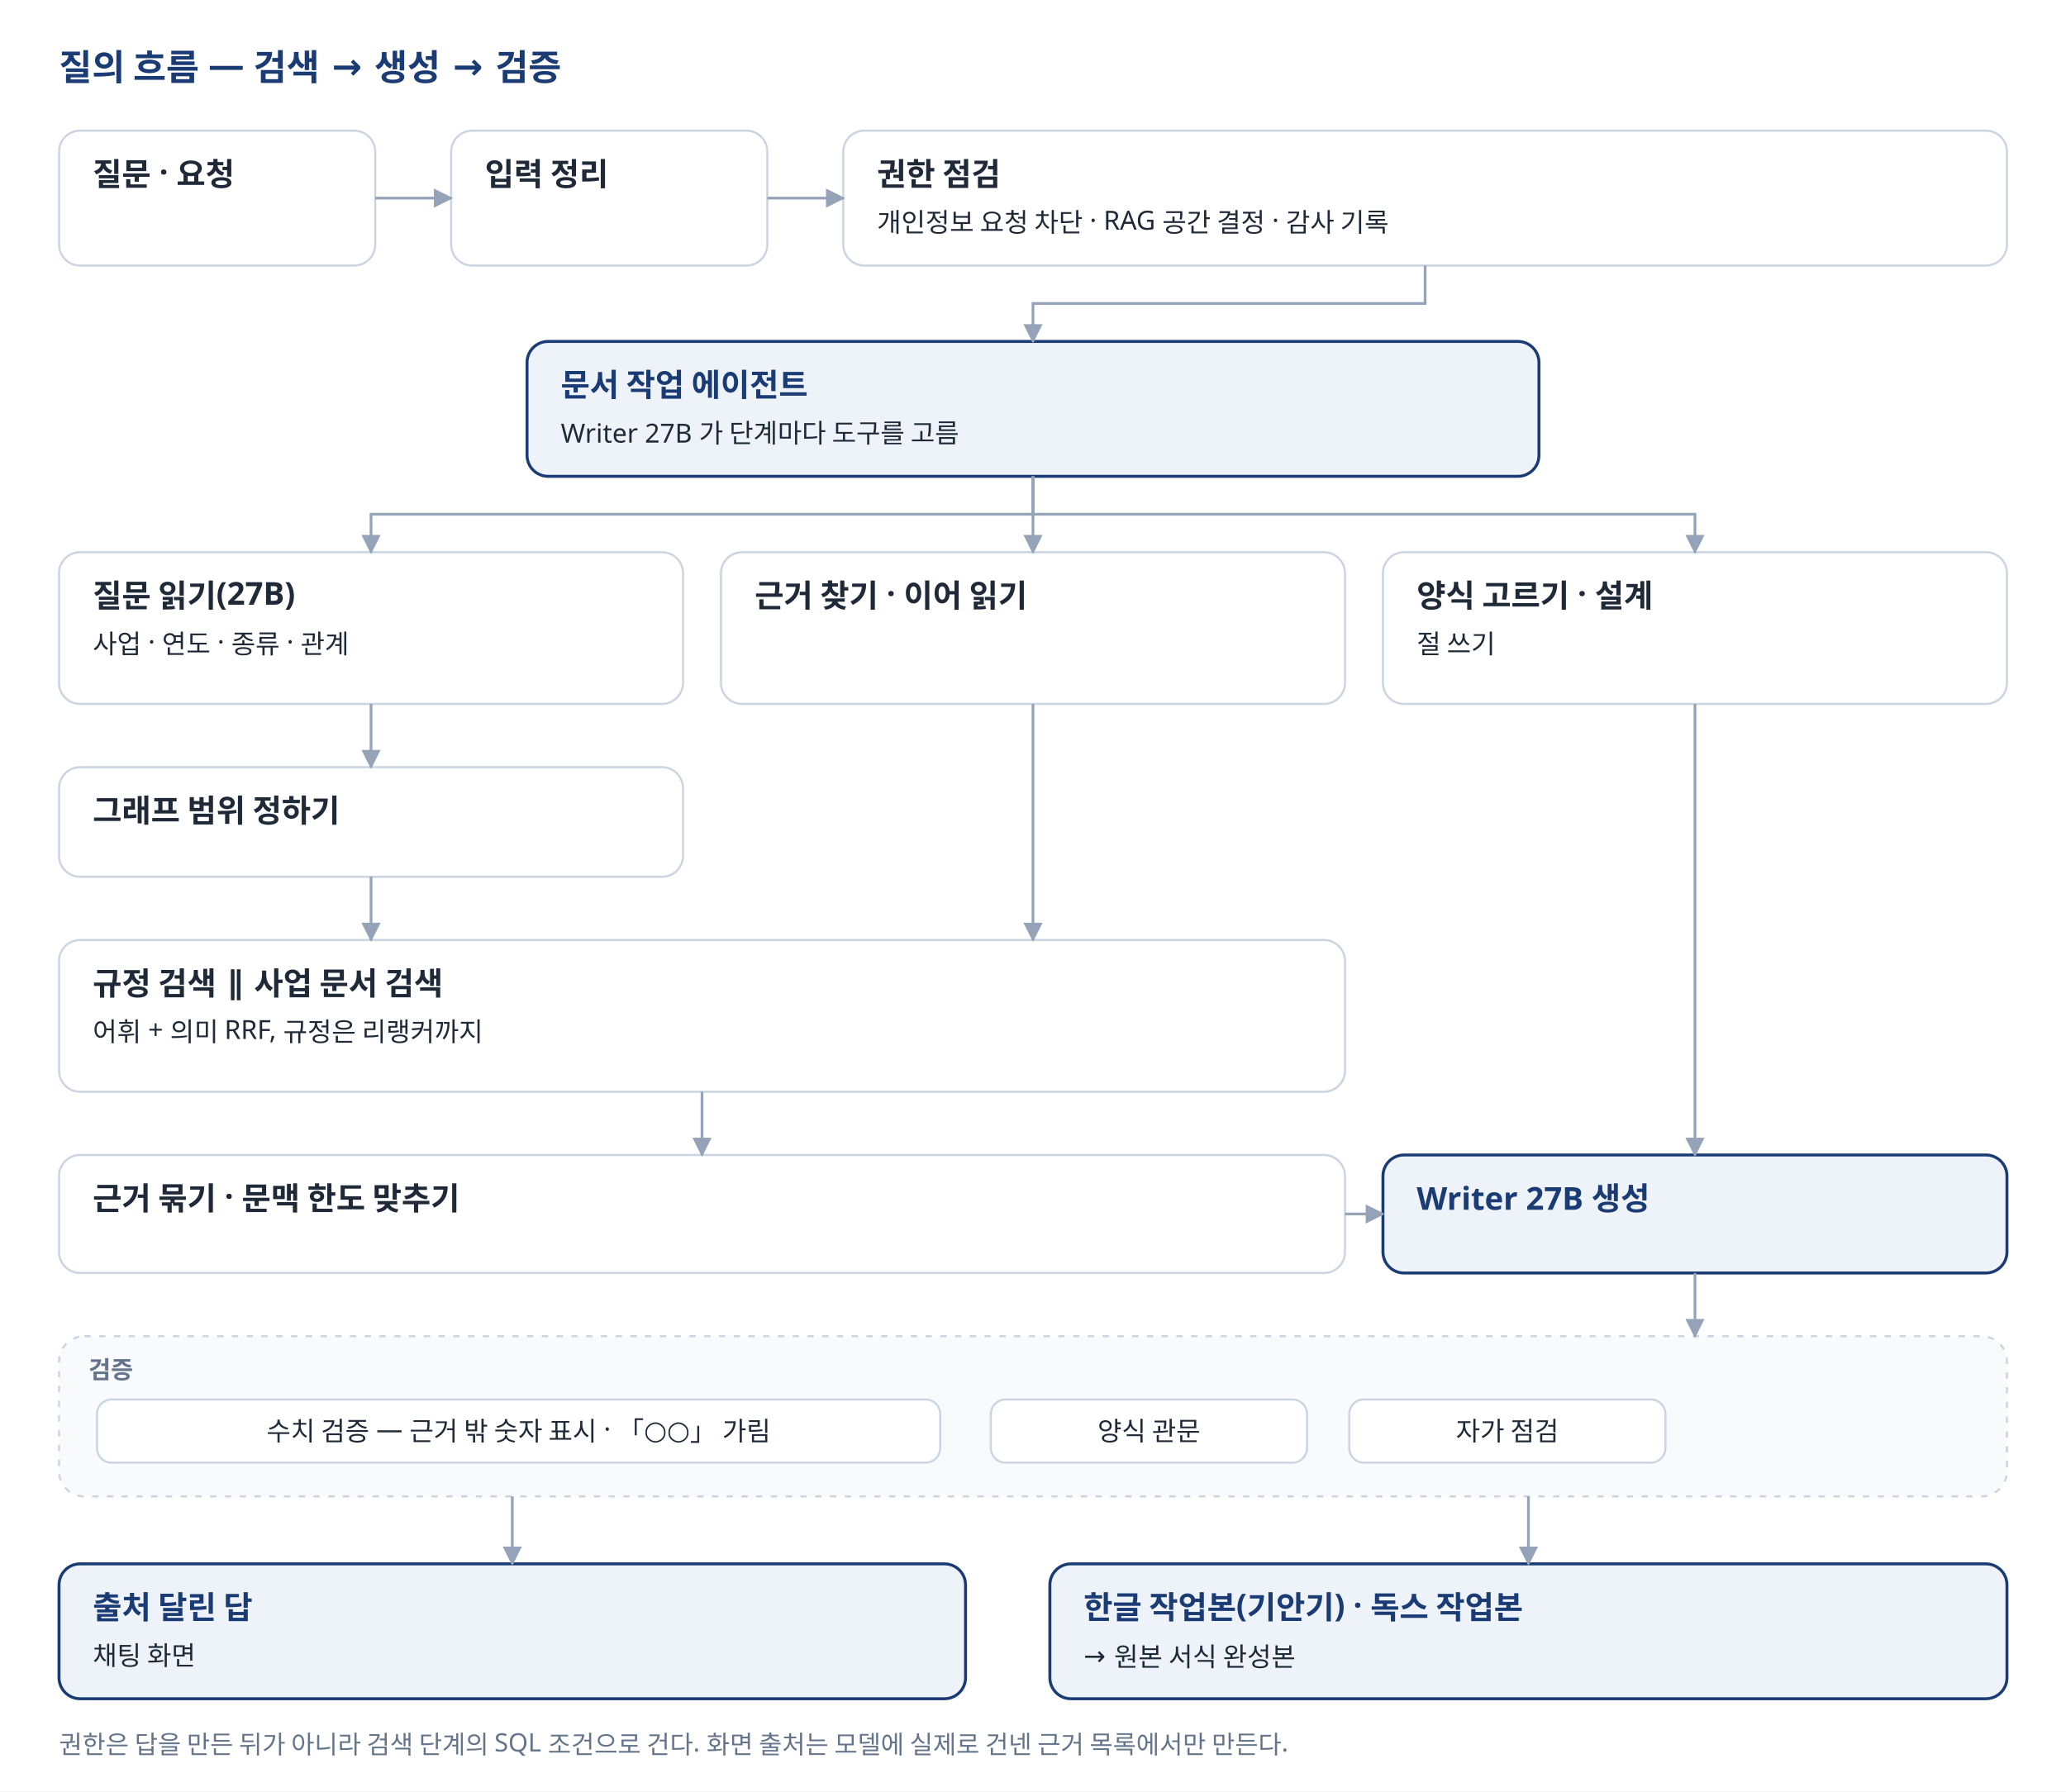
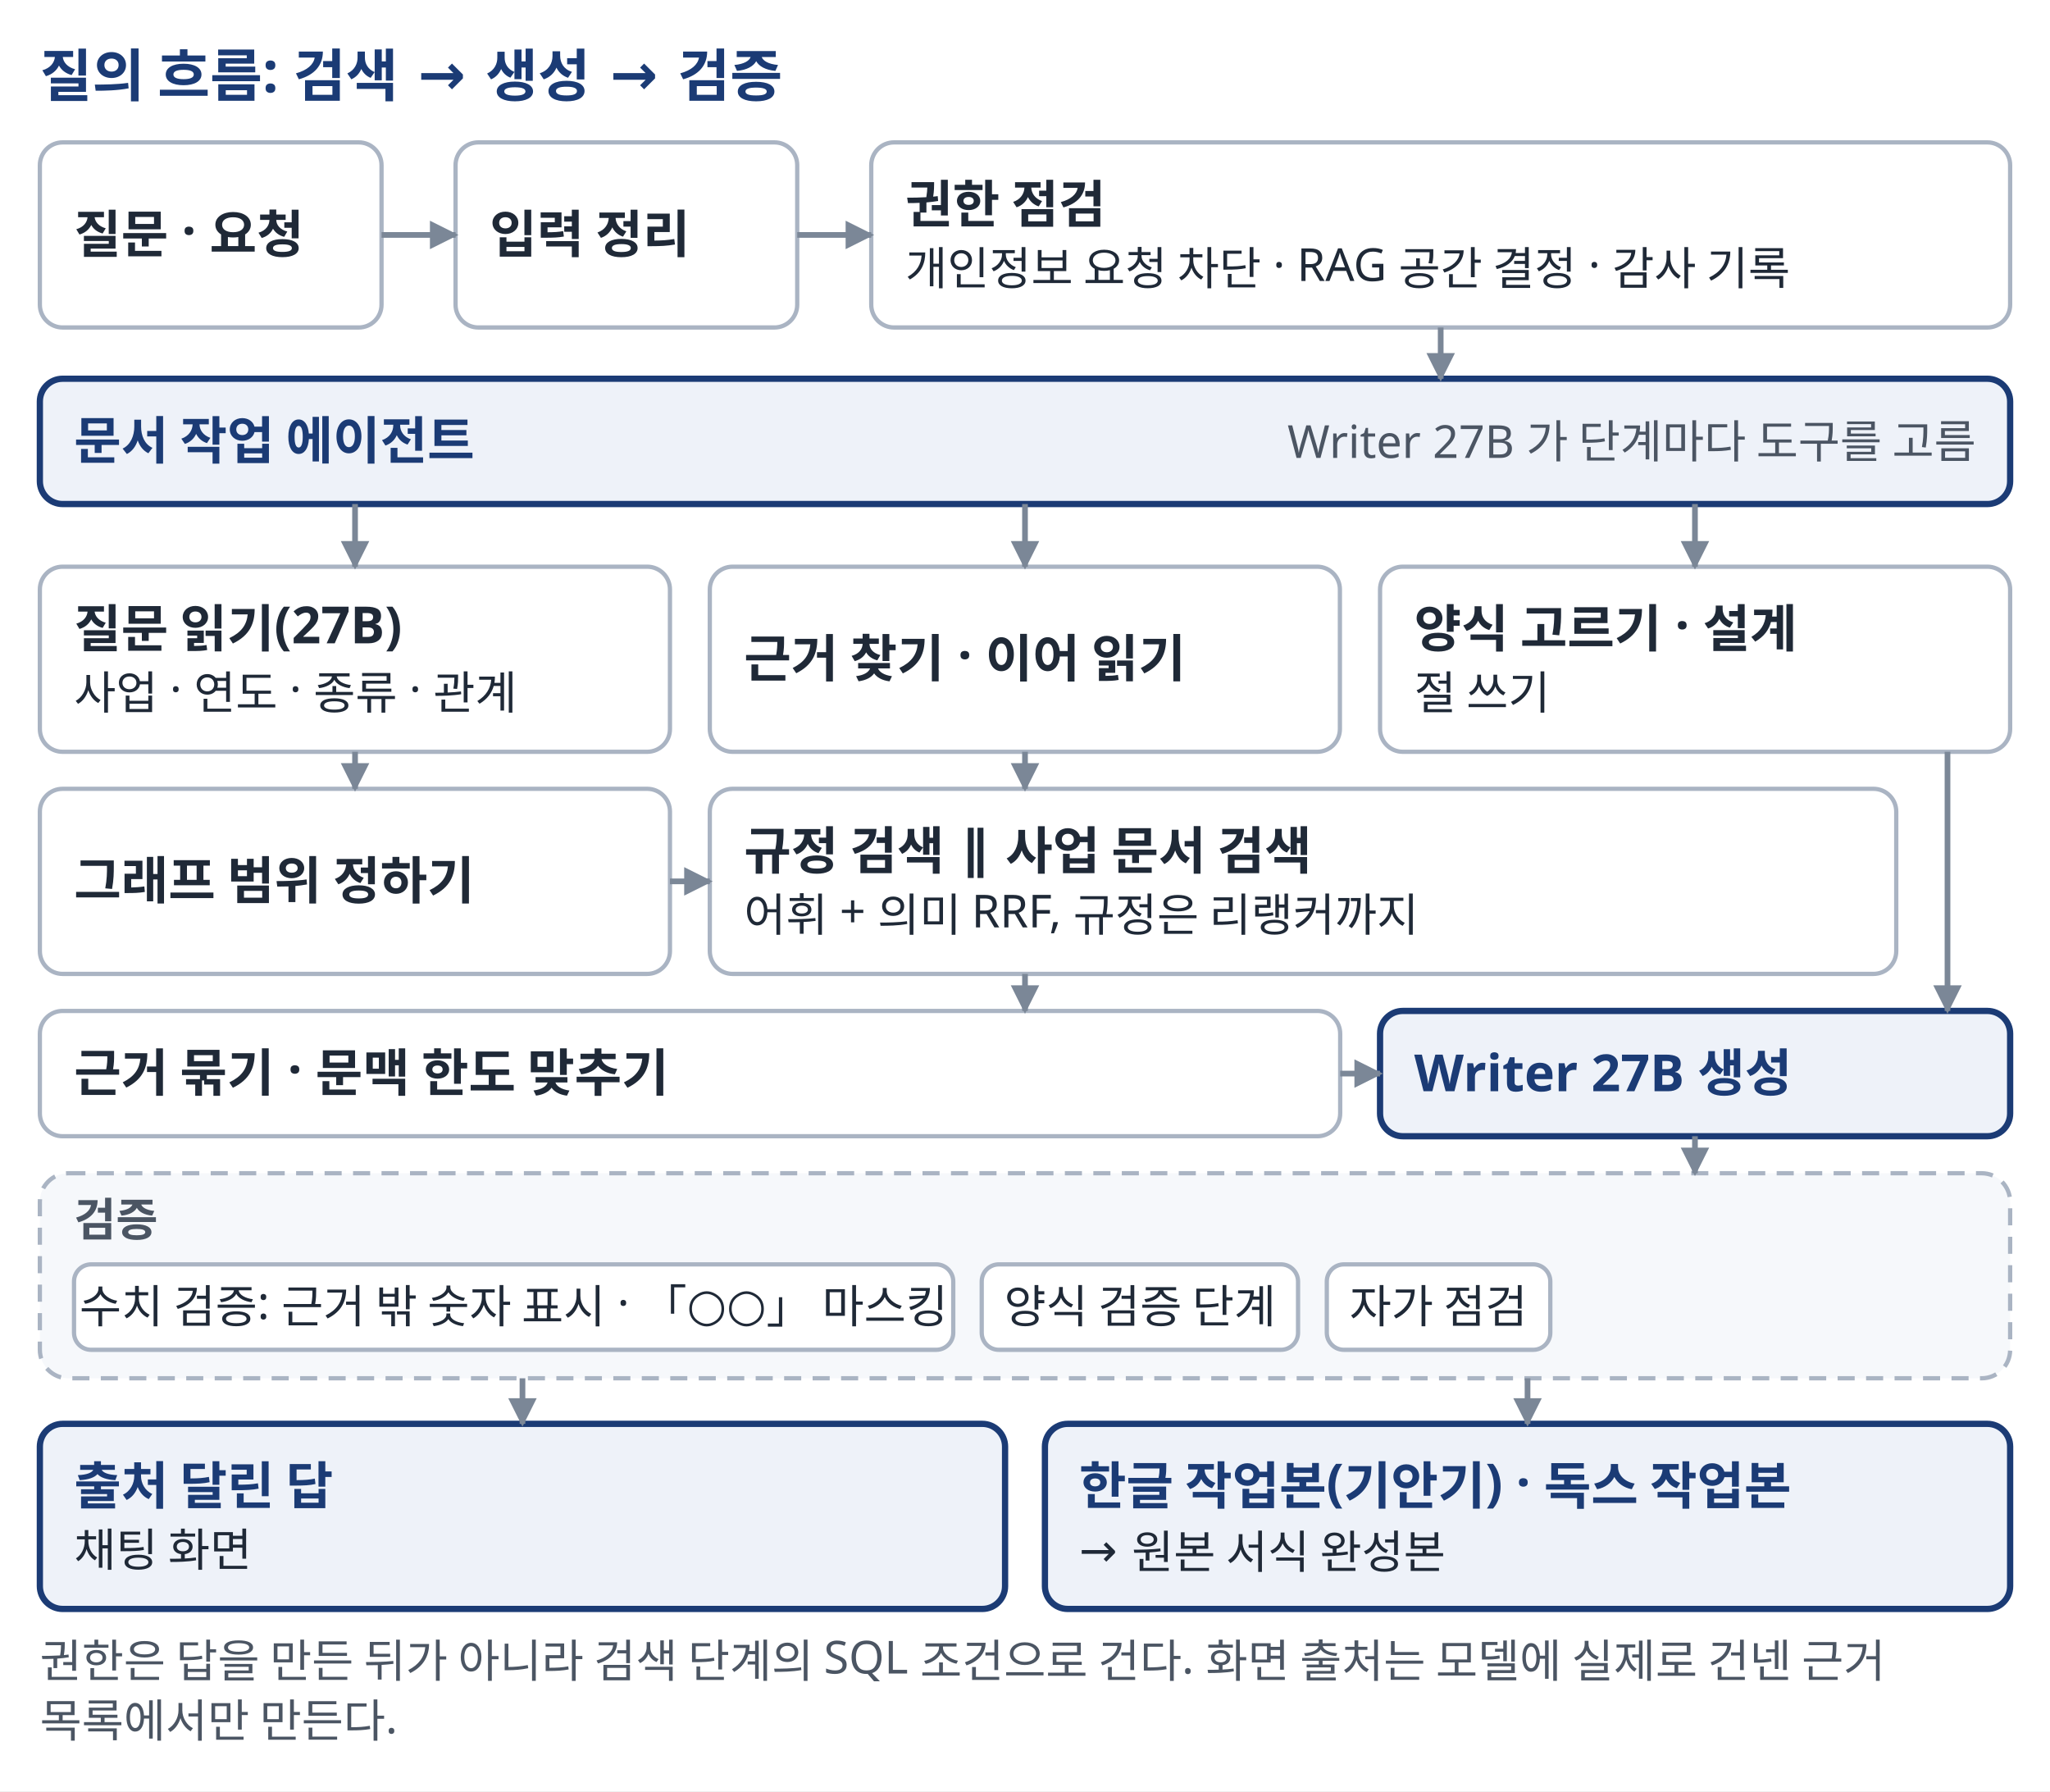
- <svg xmlns="http://www.w3.org/2000/svg" width="980" height="850" viewBox="0 0 980 850" font-family="Pretendard, 'Noto Sans KR', 'Apple SD Gothic Neo', 'Malgun Gothic', sans-serif">
+ <svg xmlns="http://www.w3.org/2000/svg" width="720" height="629" viewBox="0 0 720 629" font-family="Pretendard, 'Noto Sans KR', 'Apple SD Gothic Neo', 'Malgun Gothic', sans-serif">
  <defs>
-     <marker id="head" viewBox="0 0 10 10" refX="9" refY="5" markerWidth="7" markerHeight="7" orient="auto-start-reverse">
-       <path d="M0,0 L10,5 L0,10 z" fill="#94a3b8" />
+     <marker id="head" viewBox="0 0 10 10" refX="9" refY="5" markerWidth="5" markerHeight="5" orient="auto-start-reverse">
+       <path d="M0,0 L10,5 L0,10 z" fill="#7b8797" />
    </marker>
-     <marker id="tail" viewBox="0 0 10 10" refX="9" refY="5" markerWidth="7" markerHeight="7" orient="auto-start-reverse">
-       <path d="M0,0 L10,5 L0,10 z" fill="#94a3b8" />
+     <marker id="tail" viewBox="0 0 10 10" refX="9" refY="5" markerWidth="5" markerHeight="5" orient="auto-start-reverse">
+       <path d="M0,0 L10,5 L0,10 z" fill="#7b8797" />
    </marker>
  </defs>
-   <rect width="980" height="850" fill="#ffffff" />
-   <text x="28" y="38" font-size="17" font-weight="700" fill="#1b3b75" text-anchor="start">질의 흐름 — 검색 → 생성 → 검증</text>
-   <rect x="28" y="62" width="150" height="64" rx="10" fill="#ffffff" stroke="#cbd5e1" stroke-width="1" />
-   <text x="44" y="88" font-size="15" font-weight="700" fill="#1f2937" text-anchor="start">질문 · 요청</text>
-   <rect x="214" y="62" width="150" height="64" rx="10" fill="#ffffff" stroke="#cbd5e1" stroke-width="1" />
-   <text x="230" y="88" font-size="15" font-weight="700" fill="#1f2937" text-anchor="start">입력 정리</text>
-   <rect x="400" y="62" width="552" height="64" rx="10" fill="#ffffff" stroke="#cbd5e1" stroke-width="1" />
-   <text x="416" y="88" font-size="15" font-weight="700" fill="#1f2937" text-anchor="start">권한 점검</text>
-   <text x="416" y="110" font-size="12.5" font-weight="400" fill="#1f2937" text-anchor="start">개인정보 요청 차단 · RAG 공간 결정 · 감사 기록</text>
-   <path d="M178,94 L214,94" fill="none" stroke="#94a3b8" stroke-width="1.3" marker-end="url(#head)" />
-   <path d="M364,94 L400,94" fill="none" stroke="#94a3b8" stroke-width="1.3" marker-end="url(#head)" />
-   <rect x="250" y="162" width="480" height="64" rx="10" fill="#eef2f9" stroke="#1b3b75" stroke-width="1.4" />
-   <text x="266" y="188" font-size="15" font-weight="700" fill="#1b3b75" text-anchor="start">문서 작업 에이전트</text>
-   <text x="266" y="210" font-size="12.5" font-weight="400" fill="#1f2937" text-anchor="start">Writer 27B 가 단계마다 도구를 고름</text>
-   <path d="M676,126 L676,144 L490,144 L490,162" fill="none" stroke="#94a3b8" stroke-width="1.3" marker-end="url(#head)" />
-   <rect x="28" y="262" width="296" height="72" rx="10" fill="#ffffff" stroke="#cbd5e1" stroke-width="1" />
-   <text x="44" y="288" font-size="15" font-weight="700" fill="#1f2937" text-anchor="start">질문 읽기(27B)</text>
-   <text x="44" y="310" font-size="12.5" font-weight="400" fill="#1f2937" text-anchor="start">사업 · 연도 · 종류 · 관계</text>
-   <path d="M490,226 L490,244 L176.0,244 L176.0,262" fill="none" stroke="#94a3b8" stroke-width="1.3" marker-end="url(#head)" />
-   <rect x="342" y="262" width="296" height="72" rx="10" fill="#ffffff" stroke="#cbd5e1" stroke-width="1" />
-   <text x="358" y="288" font-size="15" font-weight="700" fill="#1f2937" text-anchor="start">근거 찾기 · 이어 읽기</text>
-   <path d="M490,226 L490,244 L490.0,244 L490.0,262" fill="none" stroke="#94a3b8" stroke-width="1.3" marker-end="url(#head)" />
-   <rect x="656" y="262" width="296" height="72" rx="10" fill="#ffffff" stroke="#cbd5e1" stroke-width="1" />
-   <text x="672" y="288" font-size="15" font-weight="700" fill="#1f2937" text-anchor="start">양식 고르기 · 설계</text>
-   <text x="672" y="310" font-size="12.5" font-weight="400" fill="#1f2937" text-anchor="start">절 쓰기</text>
-   <path d="M490,226 L490,244 L804.0,244 L804.0,262" fill="none" stroke="#94a3b8" stroke-width="1.3" marker-end="url(#head)" />
-   <rect x="28" y="364" width="296" height="52" rx="10" fill="#ffffff" stroke="#cbd5e1" stroke-width="1" />
-   <text x="44" y="390" font-size="15" font-weight="700" fill="#1f2937" text-anchor="start">그래프 범위 정하기</text>
-   <path d="M176,334 L176,364" fill="none" stroke="#94a3b8" stroke-width="1.3" marker-end="url(#head)" />
-   <rect x="28" y="446" width="610" height="72" rx="10" fill="#ffffff" stroke="#cbd5e1" stroke-width="1" />
-   <text x="44" y="472" font-size="15" font-weight="700" fill="#1f2937" text-anchor="start">규정 검색 ∥ 사업 문서 검색</text>
-   <text x="44" y="494" font-size="12.5" font-weight="400" fill="#1f2937" text-anchor="start">어휘 + 의미 RRF, 규정은 리랭커까지</text>
-   <path d="M176,416 L176,446" fill="none" stroke="#94a3b8" stroke-width="1.3" marker-end="url(#head)" />
-   <path d="M490,334 L490,446" fill="none" stroke="#94a3b8" stroke-width="1.3" marker-end="url(#head)" />
-   <rect x="28" y="548" width="610" height="56" rx="10" fill="#ffffff" stroke="#cbd5e1" stroke-width="1" />
-   <text x="44" y="574" font-size="15" font-weight="700" fill="#1f2937" text-anchor="start">근거 묶기 · 문맥 한도 맞추기</text>
-   <path d="M333,518 L333,548" fill="none" stroke="#94a3b8" stroke-width="1.3" marker-end="url(#head)" />
-   <rect x="656" y="548" width="296" height="56" rx="10" fill="#eef2f9" stroke="#1b3b75" stroke-width="1.4" />
-   <text x="672" y="574" font-size="15" font-weight="700" fill="#1b3b75" text-anchor="start">Writer 27B 생성</text>
-   <path d="M638,576 L656,576" fill="none" stroke="#94a3b8" stroke-width="1.3" marker-end="url(#head)" />
-   <path d="M804,334 L804,548" fill="none" stroke="#94a3b8" stroke-width="1.3" marker-end="url(#head)" />
-   <rect x="28" y="634" width="924" height="76" rx="12" fill="#f8fafc" stroke="#cbd5e1" stroke-dasharray="3 4" />
-   <text x="42" y="654" font-size="11.5" font-weight="600" fill="#64748b" text-anchor="start">검증</text>
-   <rect x="46" y="664" width="400" height="30" rx="7" fill="#ffffff" stroke="#cbd5e1" stroke-width="1" />
-   <text x="246.0" y="683.5" font-size="12.5" font-weight="400" fill="#1f2937" text-anchor="middle">수치 검증 — 근거 밖 숫자 표시 · 「○○」 가림</text>
-   <rect x="470" y="664" width="150" height="30" rx="7" fill="#ffffff" stroke="#cbd5e1" stroke-width="1" />
-   <text x="545.0" y="683.5" font-size="12.5" font-weight="400" fill="#1f2937" text-anchor="middle">양식 관문</text>
-   <rect x="640" y="664" width="150" height="30" rx="7" fill="#ffffff" stroke="#cbd5e1" stroke-width="1" />
-   <text x="715.0" y="683.5" font-size="12.5" font-weight="400" fill="#1f2937" text-anchor="middle">자가 점검</text>
-   <path d="M804,604 L804,634" fill="none" stroke="#94a3b8" stroke-width="1.3" marker-end="url(#head)" />
-   <rect x="28" y="742" width="430" height="64" rx="10" fill="#eef2f9" stroke="#1b3b75" stroke-width="1.4" />
-   <text x="44" y="768" font-size="15" font-weight="700" fill="#1b3b75" text-anchor="start">출처 달린 답</text>
-   <text x="44" y="790" font-size="12.5" font-weight="400" fill="#1f2937" text-anchor="start">채팅 화면</text>
-   <rect x="498" y="742" width="454" height="64" rx="10" fill="#eef2f9" stroke="#1b3b75" stroke-width="1.4" />
-   <text x="514" y="768" font-size="15" font-weight="700" fill="#1b3b75" text-anchor="start">한글 작업본(기안기) · 독스 작업본</text>
-   <text x="514" y="790" font-size="12.5" font-weight="400" fill="#1f2937" text-anchor="start">→ 원본 서식 완성본</text>
-   <path d="M243,710 L243,742" fill="none" stroke="#94a3b8" stroke-width="1.3" marker-end="url(#head)" />
-   <path d="M725,710 L725,742" fill="none" stroke="#94a3b8" stroke-width="1.3" marker-end="url(#head)" />
-   <text x="28" y="832" font-size="12" font-weight="400" fill="#64748b" text-anchor="start">권한은 답을 만든 뒤가 아니라 검색 단계의 SQL 조건으로 건다. 화면 출처는 모델에 실제로 건넨 근거 목록에서만 만든다.</text>
+   <rect width="720" height="629" fill="#ffffff" />
+   <text x="14.0" y="33.8" font-size="20" font-weight="700" fill="#1b3b75" text-anchor="start">질의 흐름: 검색 → 생성 → 검증</text>
+   <rect x="14.0" y="50.0" width="120.0" height="65.0" rx="8" fill="#ffffff" stroke="#aab4c3" stroke-width="1.5" />
+   <text x="26.0" y="88.7" font-size="18" font-weight="700" fill="#1f2937" text-anchor="start">질문 · 요청</text>
+   <rect x="160.0" y="50.0" width="120.0" height="65.0" rx="8" fill="#ffffff" stroke="#aab4c3" stroke-width="1.5" />
+   <text x="172.0" y="88.7" font-size="18" font-weight="700" fill="#1f2937" text-anchor="start">입력 정리</text>
+   <path d="M134.0,82.5 L160.0,82.5" fill="none" stroke="#7b8797" stroke-width="2.0" marker-end="url(#head)" />
+   <rect x="306.0" y="50.0" width="400.0" height="65.0" rx="8" fill="#ffffff" stroke="#aab4c3" stroke-width="1.5" />
+   <text x="318.0" y="78.2" font-size="18" font-weight="700" fill="#1f2937" text-anchor="start">권한 점검</text>
+   <text x="318.0" y="100.0" font-size="16" font-weight="400" fill="#1f2937" text-anchor="start">개인정보 요청 차단 · RAG 공간 결정 · 감사 기록</text>
+   <path d="M280.0,82.5 L306.0,82.5" fill="none" stroke="#7b8797" stroke-width="2.0" marker-end="url(#head)" />
+   <rect x="14.0" y="133.0" width="692.0" height="44.0" rx="8" fill="#eef2f9" stroke="#1b3b75" stroke-width="2.2" />
+   <text x="694.0" y="160.8" font-size="16" font-weight="400" fill="#4b5563" text-anchor="end">Writer 27B 가 단계마다 도구를 고름</text>
+   <text x="26.0" y="161.2" font-size="18" font-weight="700" fill="#1b3b75" text-anchor="start">문서 작업 에이전트</text>
+   <path d="M506.0,115.0 L506.0,133.0" fill="none" stroke="#7b8797" stroke-width="2.0" marker-end="url(#head)" />
+   <rect x="14.0" y="199.0" width="221.3" height="65.0" rx="8" fill="#ffffff" stroke="#aab4c3" stroke-width="1.5" />
+   <text x="26.0" y="227.2" font-size="18" font-weight="700" fill="#1f2937" text-anchor="start">질문 읽기(27B)</text>
+   <text x="26.0" y="249.0" font-size="16" font-weight="400" fill="#1f2937" text-anchor="start">사업 · 연도 · 종류 · 관계</text>
+   <rect x="249.3" y="199.0" width="221.3" height="65.0" rx="8" fill="#ffffff" stroke="#aab4c3" stroke-width="1.5" />
+   <text x="261.3" y="237.7" font-size="18" font-weight="700" fill="#1f2937" text-anchor="start">근거 찾기 · 이어 읽기</text>
+   <rect x="484.7" y="199.0" width="221.3" height="65.0" rx="8" fill="#ffffff" stroke="#aab4c3" stroke-width="1.5" />
+   <text x="496.7" y="227.2" font-size="18" font-weight="700" fill="#1f2937" text-anchor="start">양식 고르기 · 설계</text>
+   <text x="496.7" y="249.0" font-size="16" font-weight="400" fill="#1f2937" text-anchor="start">절 쓰기</text>
+   <path d="M124.7,177.0 L124.7,199.0" fill="none" stroke="#7b8797" stroke-width="2.0" marker-end="url(#head)" />
+   <path d="M360.0,177.0 L360.0,199.0" fill="none" stroke="#7b8797" stroke-width="2.0" marker-end="url(#head)" />
+   <path d="M595.3,177.0 L595.3,199.0" fill="none" stroke="#7b8797" stroke-width="2.0" marker-end="url(#head)" />
+   <rect x="14.0" y="277.0" width="221.3" height="65.0" rx="8" fill="#ffffff" stroke="#aab4c3" stroke-width="1.5" />
+   <text x="26.0" y="315.7" font-size="18" font-weight="700" fill="#1f2937" text-anchor="start">그래프 범위 정하기</text>
+   <rect x="249.3" y="277.0" width="416.7" height="65.0" rx="8" fill="#ffffff" stroke="#aab4c3" stroke-width="1.5" />
+   <text x="261.3" y="305.2" font-size="18" font-weight="700" fill="#1f2937" text-anchor="start">규정 검색 ∥ 사업 문서 검색</text>
+   <text x="261.3" y="327.0" font-size="16" font-weight="400" fill="#1f2937" text-anchor="start">어휘 + 의미 RRF, 규정은 리랭커까지</text>
+   <path d="M124.7,264.0 L124.7,277.0" fill="none" stroke="#7b8797" stroke-width="2.0" marker-end="url(#head)" />
+   <path d="M360.0,264.0 L360.0,277.0" fill="none" stroke="#7b8797" stroke-width="2.0" marker-end="url(#head)" />
+   <path d="M235.3,309.5 L249.3,309.5" fill="none" stroke="#7b8797" stroke-width="2.0" marker-end="url(#head)" />
+   <rect x="14.0" y="355.0" width="456.7" height="44.0" rx="8" fill="#ffffff" stroke="#aab4c3" stroke-width="1.5" />
+   <text x="26.0" y="383.2" font-size="18" font-weight="700" fill="#1f2937" text-anchor="start">근거 묶기 · 문맥 한도 맞추기</text>
+   <rect x="484.7" y="355.0" width="221.3" height="44.0" rx="8" fill="#eef2f9" stroke="#1b3b75" stroke-width="2.2" />
+   <text x="496.7" y="383.2" font-size="18" font-weight="700" fill="#1b3b75" text-anchor="start">Writer 27B 생성</text>
+   <path d="M360.0,342.0 L360.0,355.0" fill="none" stroke="#7b8797" stroke-width="2.0" marker-end="url(#head)" />
+   <path d="M470.7,377.0 L484.7,377.0" fill="none" stroke="#7b8797" stroke-width="2.0" marker-end="url(#head)" />
+   <path d="M684.0,264.0 L684.0,355.0" fill="none" stroke="#7b8797" stroke-width="2.0" marker-end="url(#head)" />
+   <rect x="14.0" y="412.0" width="692.0" height="72.0" rx="10" fill="#f6f8fb" stroke="#aab4c3" stroke-width="1.5" stroke-dasharray="6 4" />
+   <text x="26.0" y="434.0" font-size="16" font-weight="700" fill="#4b5563" text-anchor="start">검증</text>
+   <rect x="26.0" y="444.0" width="308.8" height="30.0" rx="6" fill="#ffffff" stroke="#aab4c3" stroke-width="1.5" />
+   <text x="180.4" y="464.5" font-size="16" font-weight="400" fill="#1f2937" text-anchor="middle">수치 검증: 근거 밖 숫자 표시 · 「○○」 마스킹</text>
+   <rect x="344.8" y="444.0" width="111.1" height="30.0" rx="6" fill="#ffffff" stroke="#aab4c3" stroke-width="1.5" />
+   <text x="400.4" y="464.5" font-size="16" font-weight="400" fill="#1f2937" text-anchor="middle">양식 검증 단계</text>
+   <rect x="466.0" y="444.0" width="78.5" height="30.0" rx="6" fill="#ffffff" stroke="#aab4c3" stroke-width="1.5" />
+   <text x="505.2" y="464.5" font-size="16" font-weight="400" fill="#1f2937" text-anchor="middle">자가 점검</text>
+   <path d="M595.3,399.0 L595.3,412.0" fill="none" stroke="#7b8797" stroke-width="2.0" marker-end="url(#head)" />
+   <rect x="14.0" y="500.0" width="339.0" height="65.0" rx="8" fill="#eef2f9" stroke="#1b3b75" stroke-width="2.2" />
+   <text x="26.0" y="528.2" font-size="18" font-weight="700" fill="#1b3b75" text-anchor="start">출처 달린 답</text>
+   <text x="26.0" y="550.0" font-size="16" font-weight="400" fill="#1f2937" text-anchor="start">채팅 화면</text>
+   <rect x="367.0" y="500.0" width="339.0" height="65.0" rx="8" fill="#eef2f9" stroke="#1b3b75" stroke-width="2.2" />
+   <text x="379.0" y="528.2" font-size="18" font-weight="700" fill="#1b3b75" text-anchor="start">한글 작업본(기안기) · 독스 작업본</text>
+   <text x="379.0" y="550.0" font-size="16" font-weight="400" fill="#1f2937" text-anchor="start">→ 원본 서식 완성본</text>
+   <path d="M183.5,484.0 L183.5,500.0" fill="none" stroke="#7b8797" stroke-width="2.0" marker-end="url(#head)" />
+   <path d="M536.5,484.0 L536.5,500.0" fill="none" stroke="#7b8797" stroke-width="2.0" marker-end="url(#head)" />
+   <text x="14.0" y="589.0" font-size="16" font-weight="400" fill="#4b5563" text-anchor="start">권한은 답을 만든 뒤가 아니라 검색 단계의 SQL 조건으로 건다. 화면 출처는 모델에 실제로 건넨 근거</text>
+   <text x="14.0" y="610.0" font-size="16" font-weight="400" fill="#4b5563" text-anchor="start">목록에서만 만든다.</text>
</svg>
